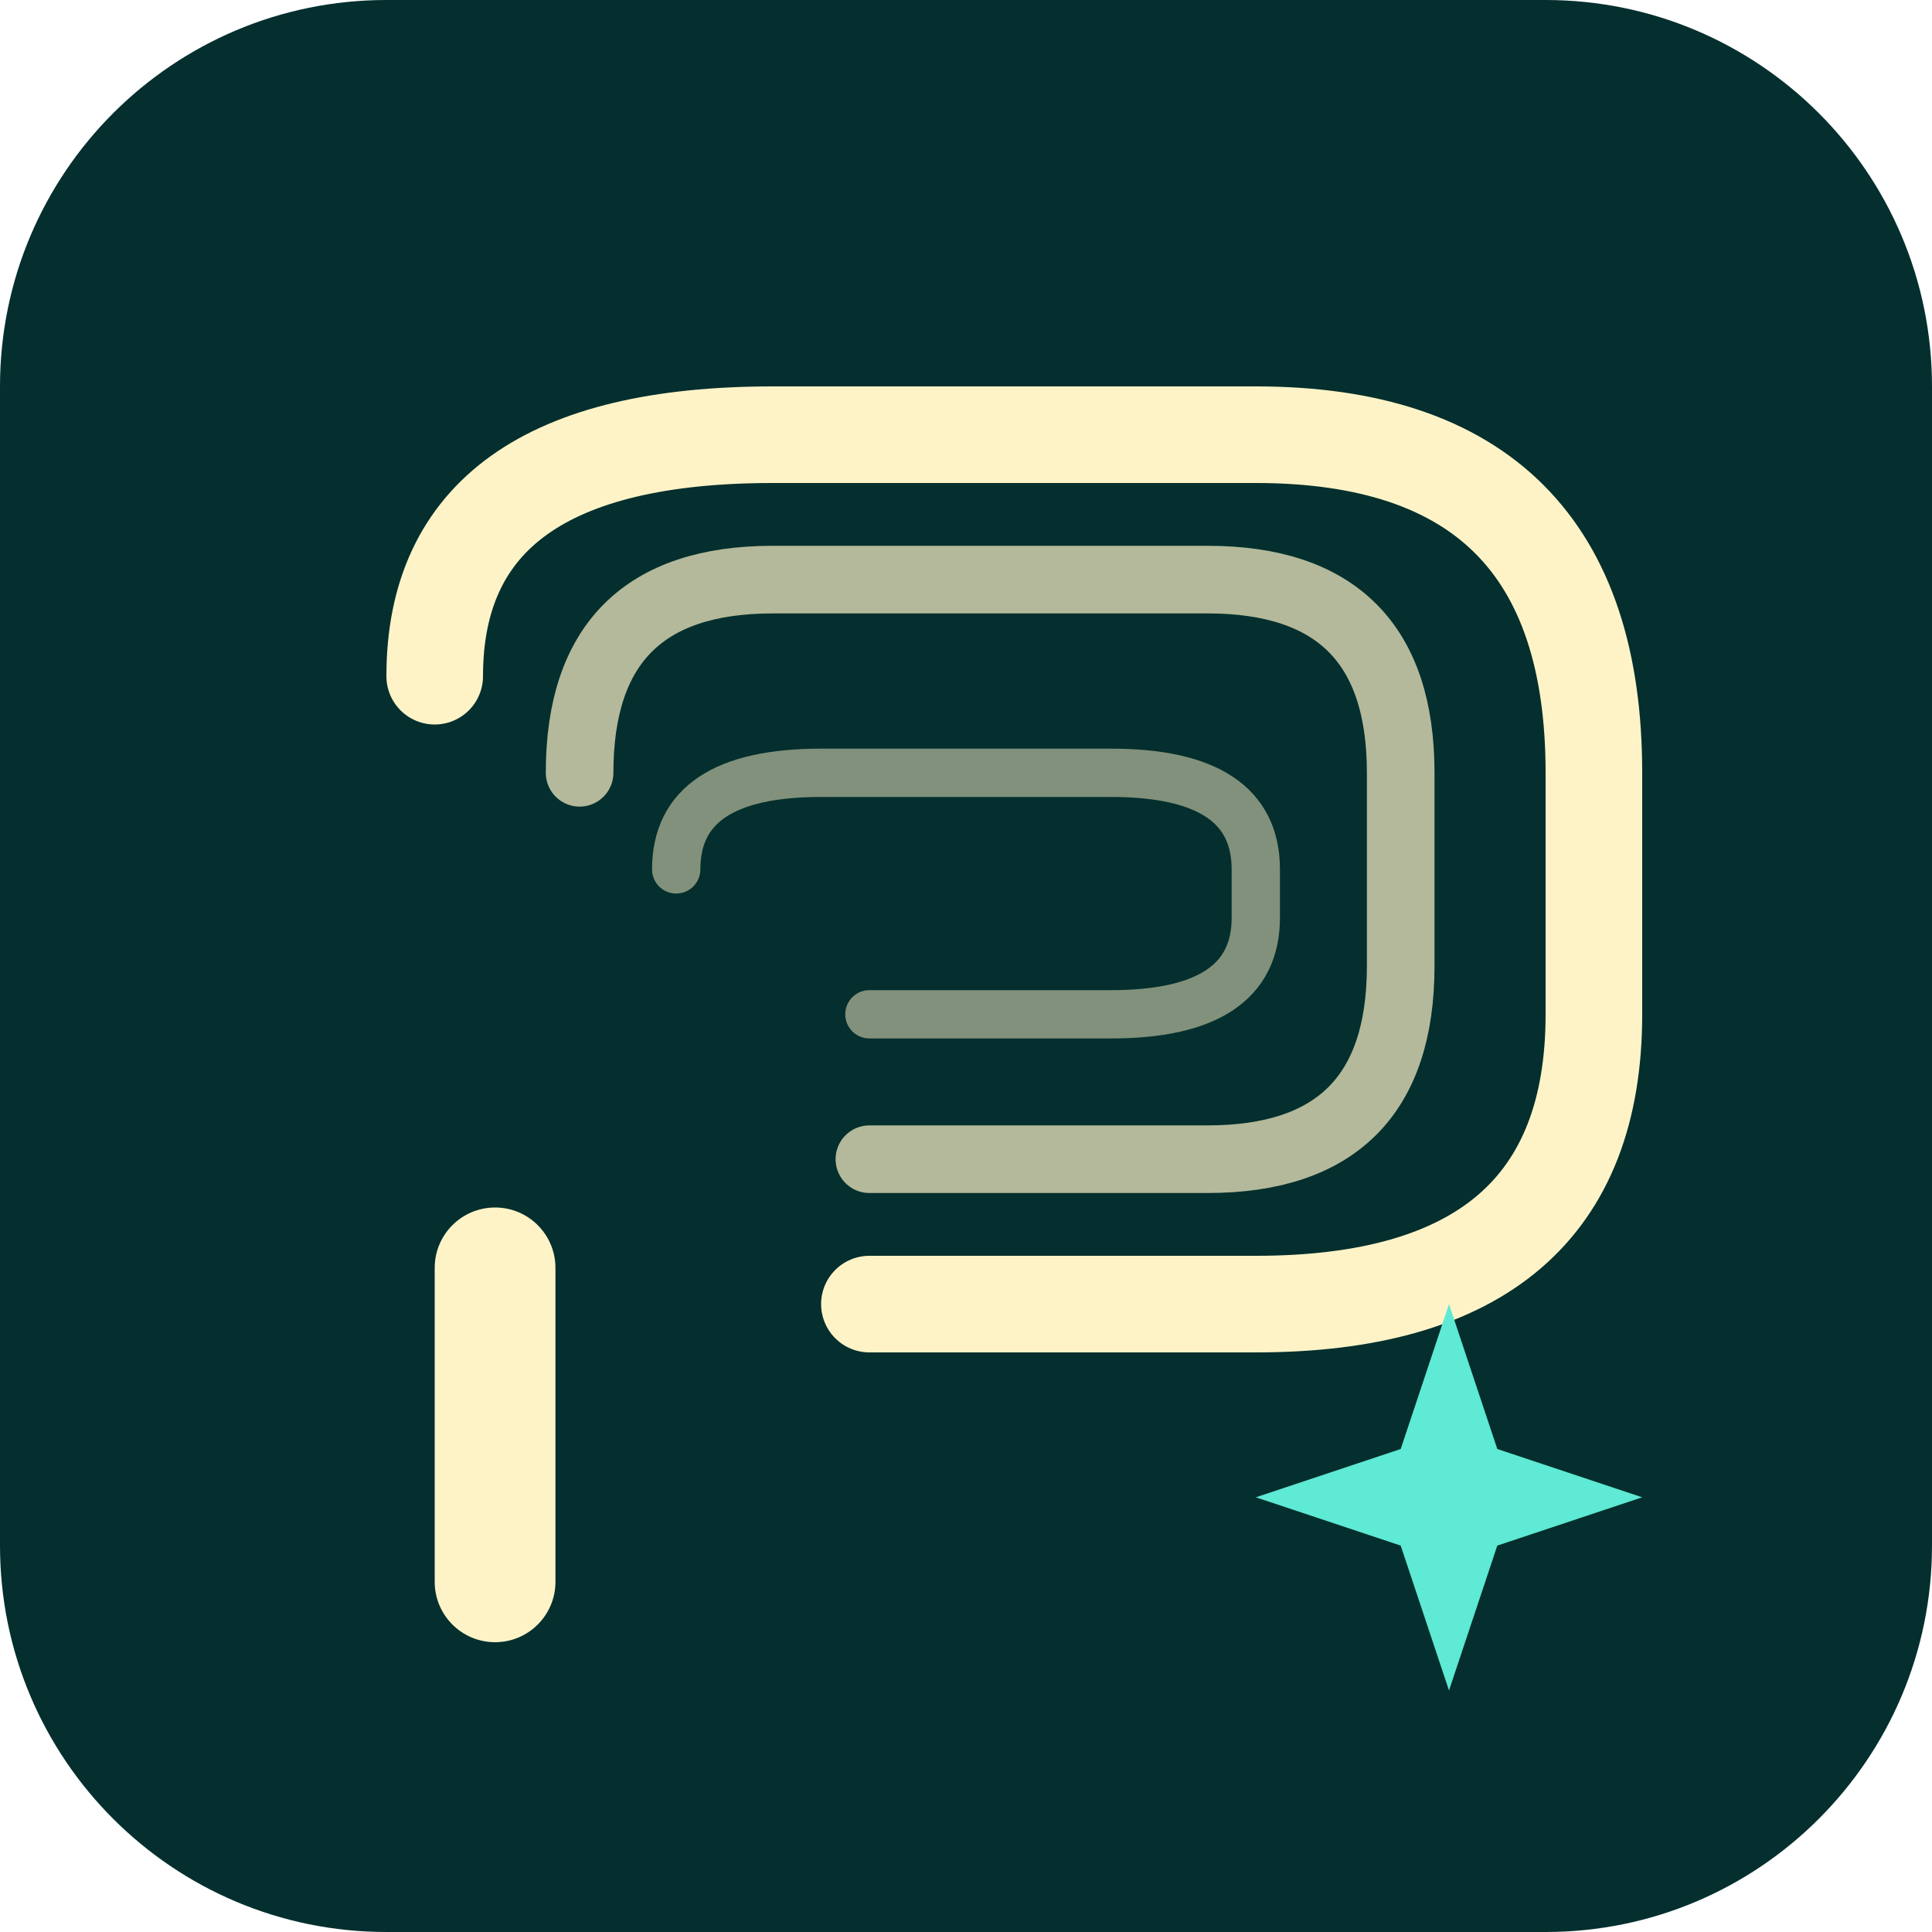
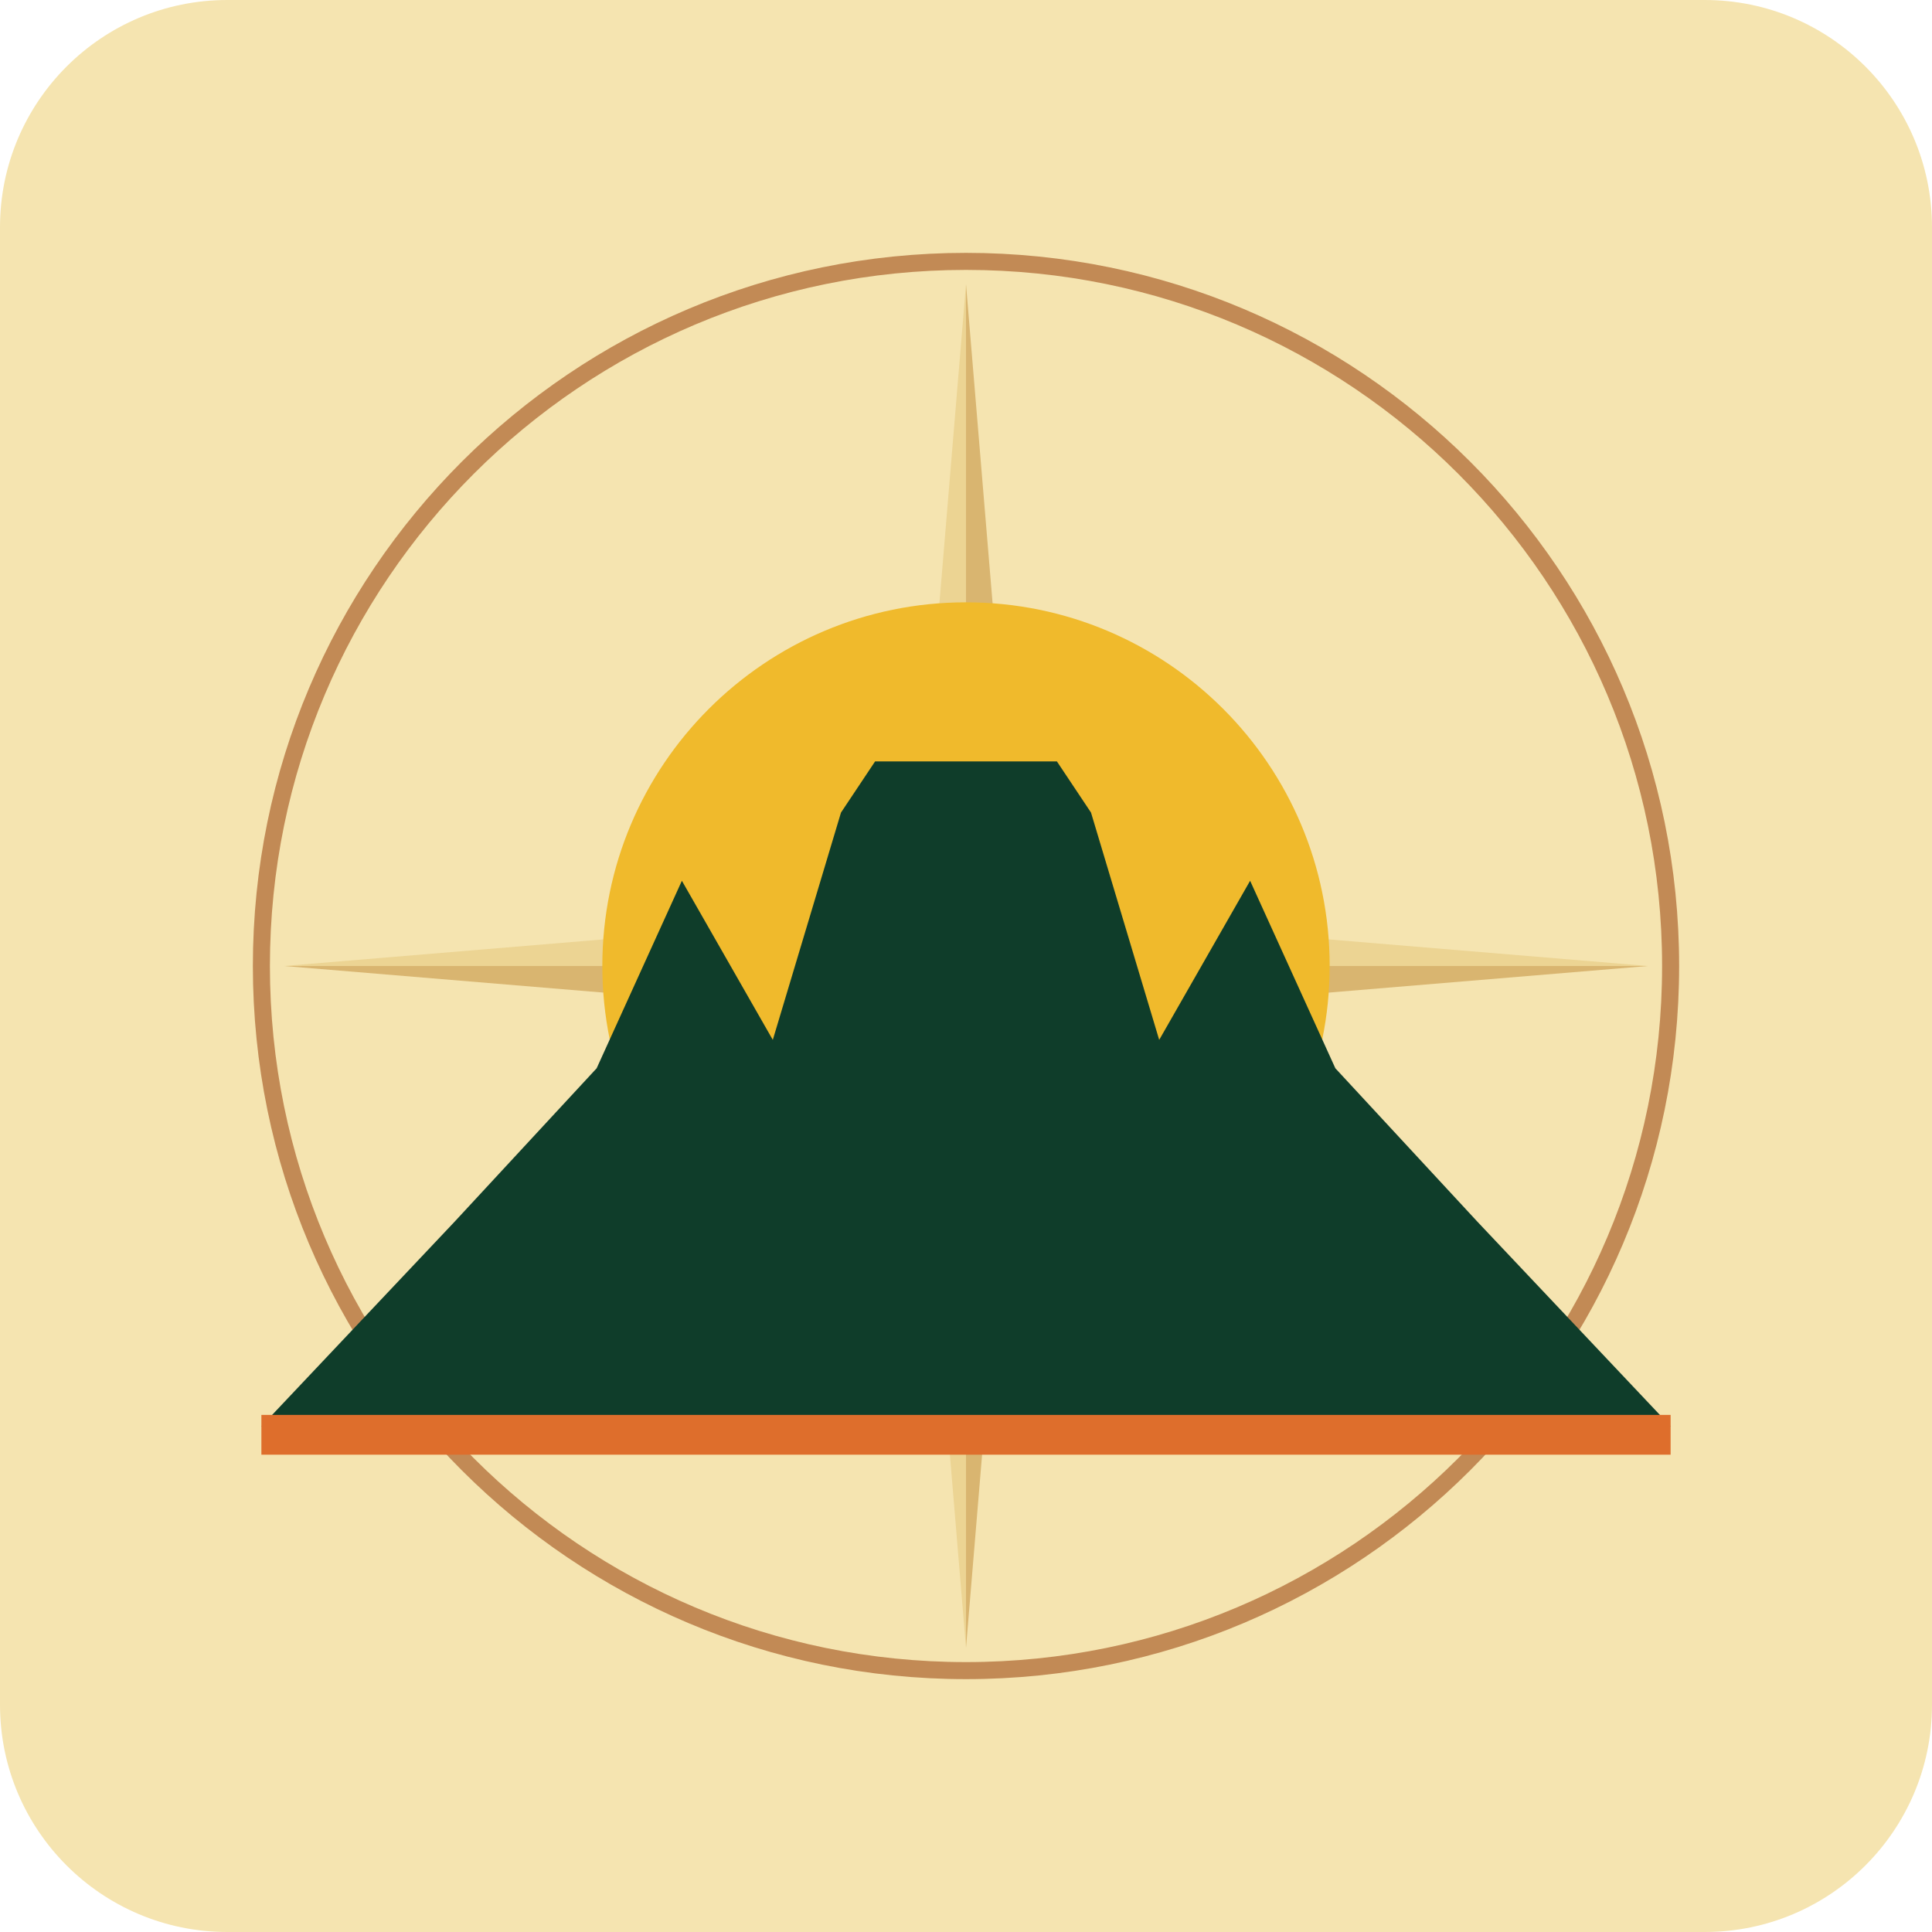
- <svg xmlns="http://www.w3.org/2000/svg" viewBox="0 0 80 80" fill="none">
-   <rect width="80" height="80" rx="16" fill="#042F2E" />
-   <g stroke="#FEF3C7" fill="none" stroke-linecap="round">
-     <path d="M 18 28 Q 18 18, 32 18 L 52 18 Q 66 18, 66 32 L 66 42 Q 66 54, 52 54 L 36 54" stroke-width="4" />
-     <path d="M 24 32 Q 24 24, 32 24 L 50 24 Q 58 24, 58 32 L 58 40 Q 58 48, 50 48 L 36 48" stroke-width="2.8" opacity="0.7" />
-     <path d="M 28 36 Q 28 32, 34 32 L 46 32 Q 52 32, 52 36 L 52 38 Q 52 42, 46 42 L 36 42" stroke-width="2" opacity="0.5" />
-   </g>
-   <rect x="18" y="50" width="5" height="18" rx="2.5" fill="#FEF3C7" />
-   <g transform="translate(60, 62)">
-     <path d="M 0 -8 L 2 -2 L 8 0 L 2 2 L 0 8 L -2 2 L -8 0 L -2 -2 Z" fill="#5EEAD4" />
-   </g>
+ <svg xmlns="http://www.w3.org/2000/svg" viewBox="0 0 680 680">
+   <rect x="0" y="0" width="680" height="680" rx="80" fill="#F5E4B0" />
+   <circle cx="340" cy="340" r="248" stroke="#C28A55" stroke-width="6" fill="none" />
+   <polygon points="340,100 360,340 340,580" fill="#D9B570" />
+   <polygon points="340,100 320,340 340,580" fill="#ECD493" />
+   <polygon points="100,340 340,320 580,340" fill="#ECD493" />
+   <polygon points="100,340 340,360 580,340" fill="#D9B570" />
+   <circle cx="340" cy="340" r="128" fill="#F0BA2C" />
+   <path d="M 92 502 L 160 430 L 210 376 L 240 310 L 272 366 L 296 286 L 308 268 L 372 268 L 384 286 L 408 366 L 440 310 L 470 376 L 520 430 L 588 502 Z" fill="#0F3D2A" />
+   <rect x="92" y="498" width="496" height="14" fill="#DE6E2C" />
</svg>
